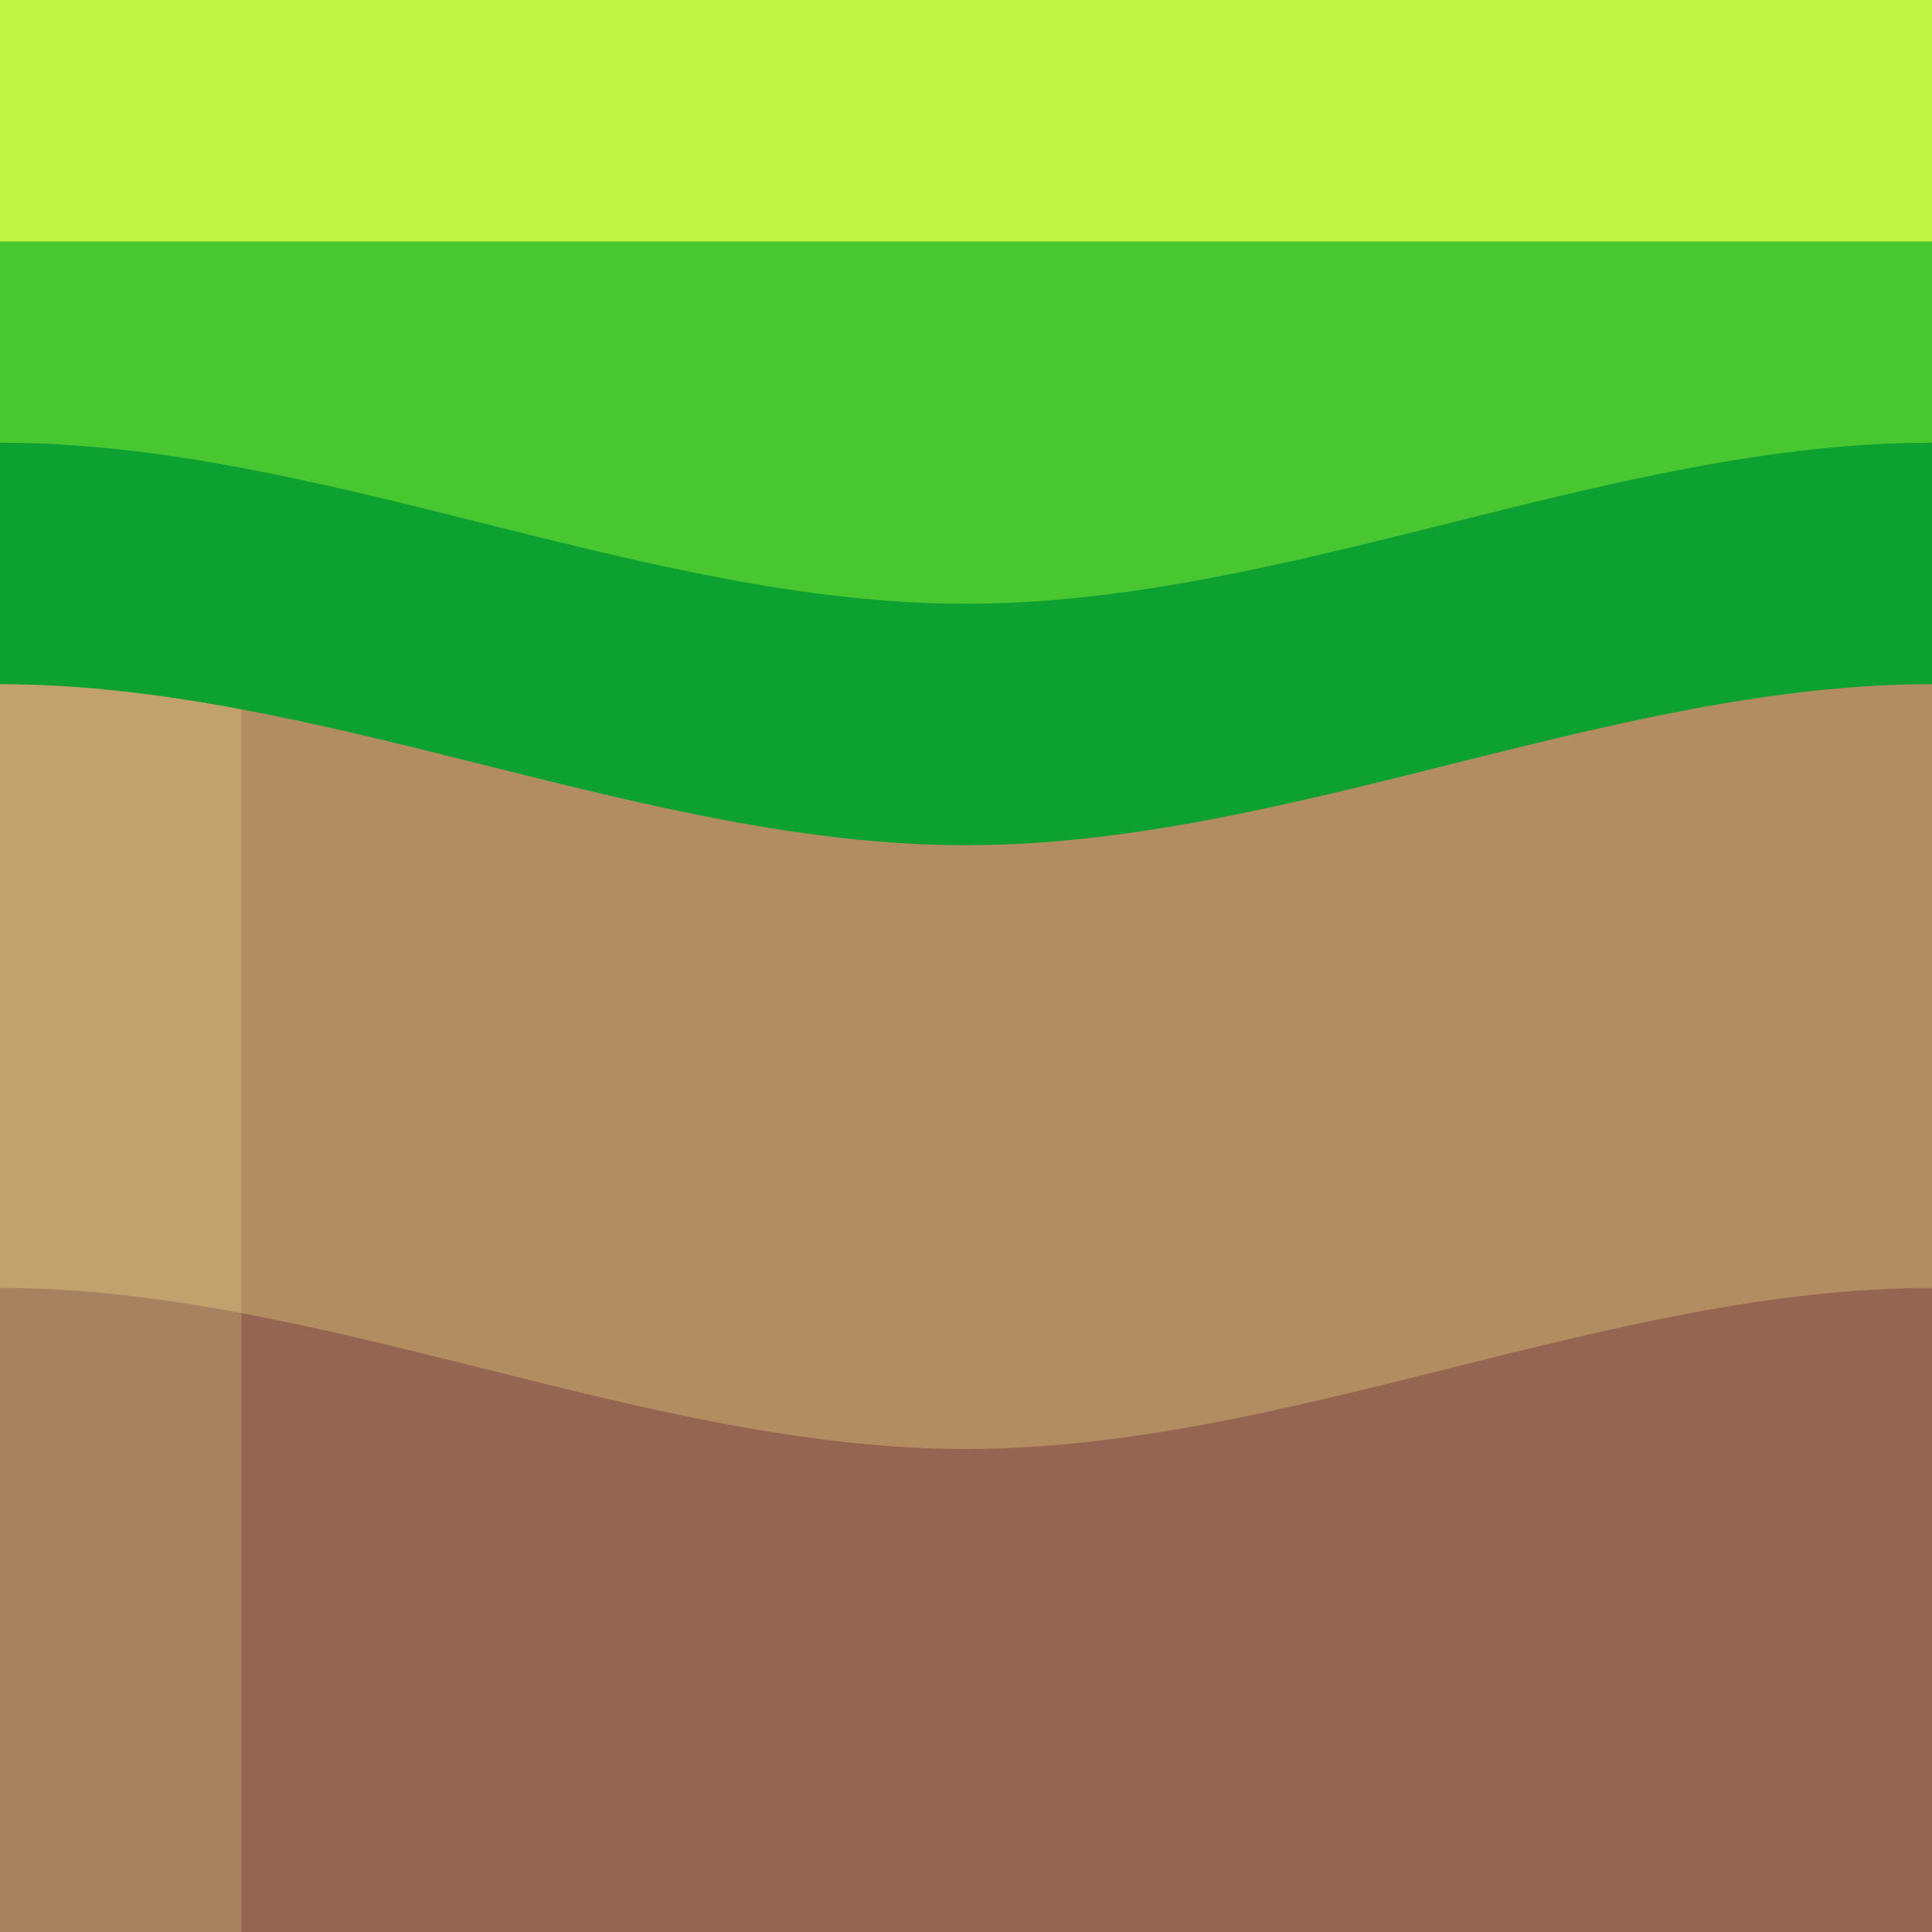
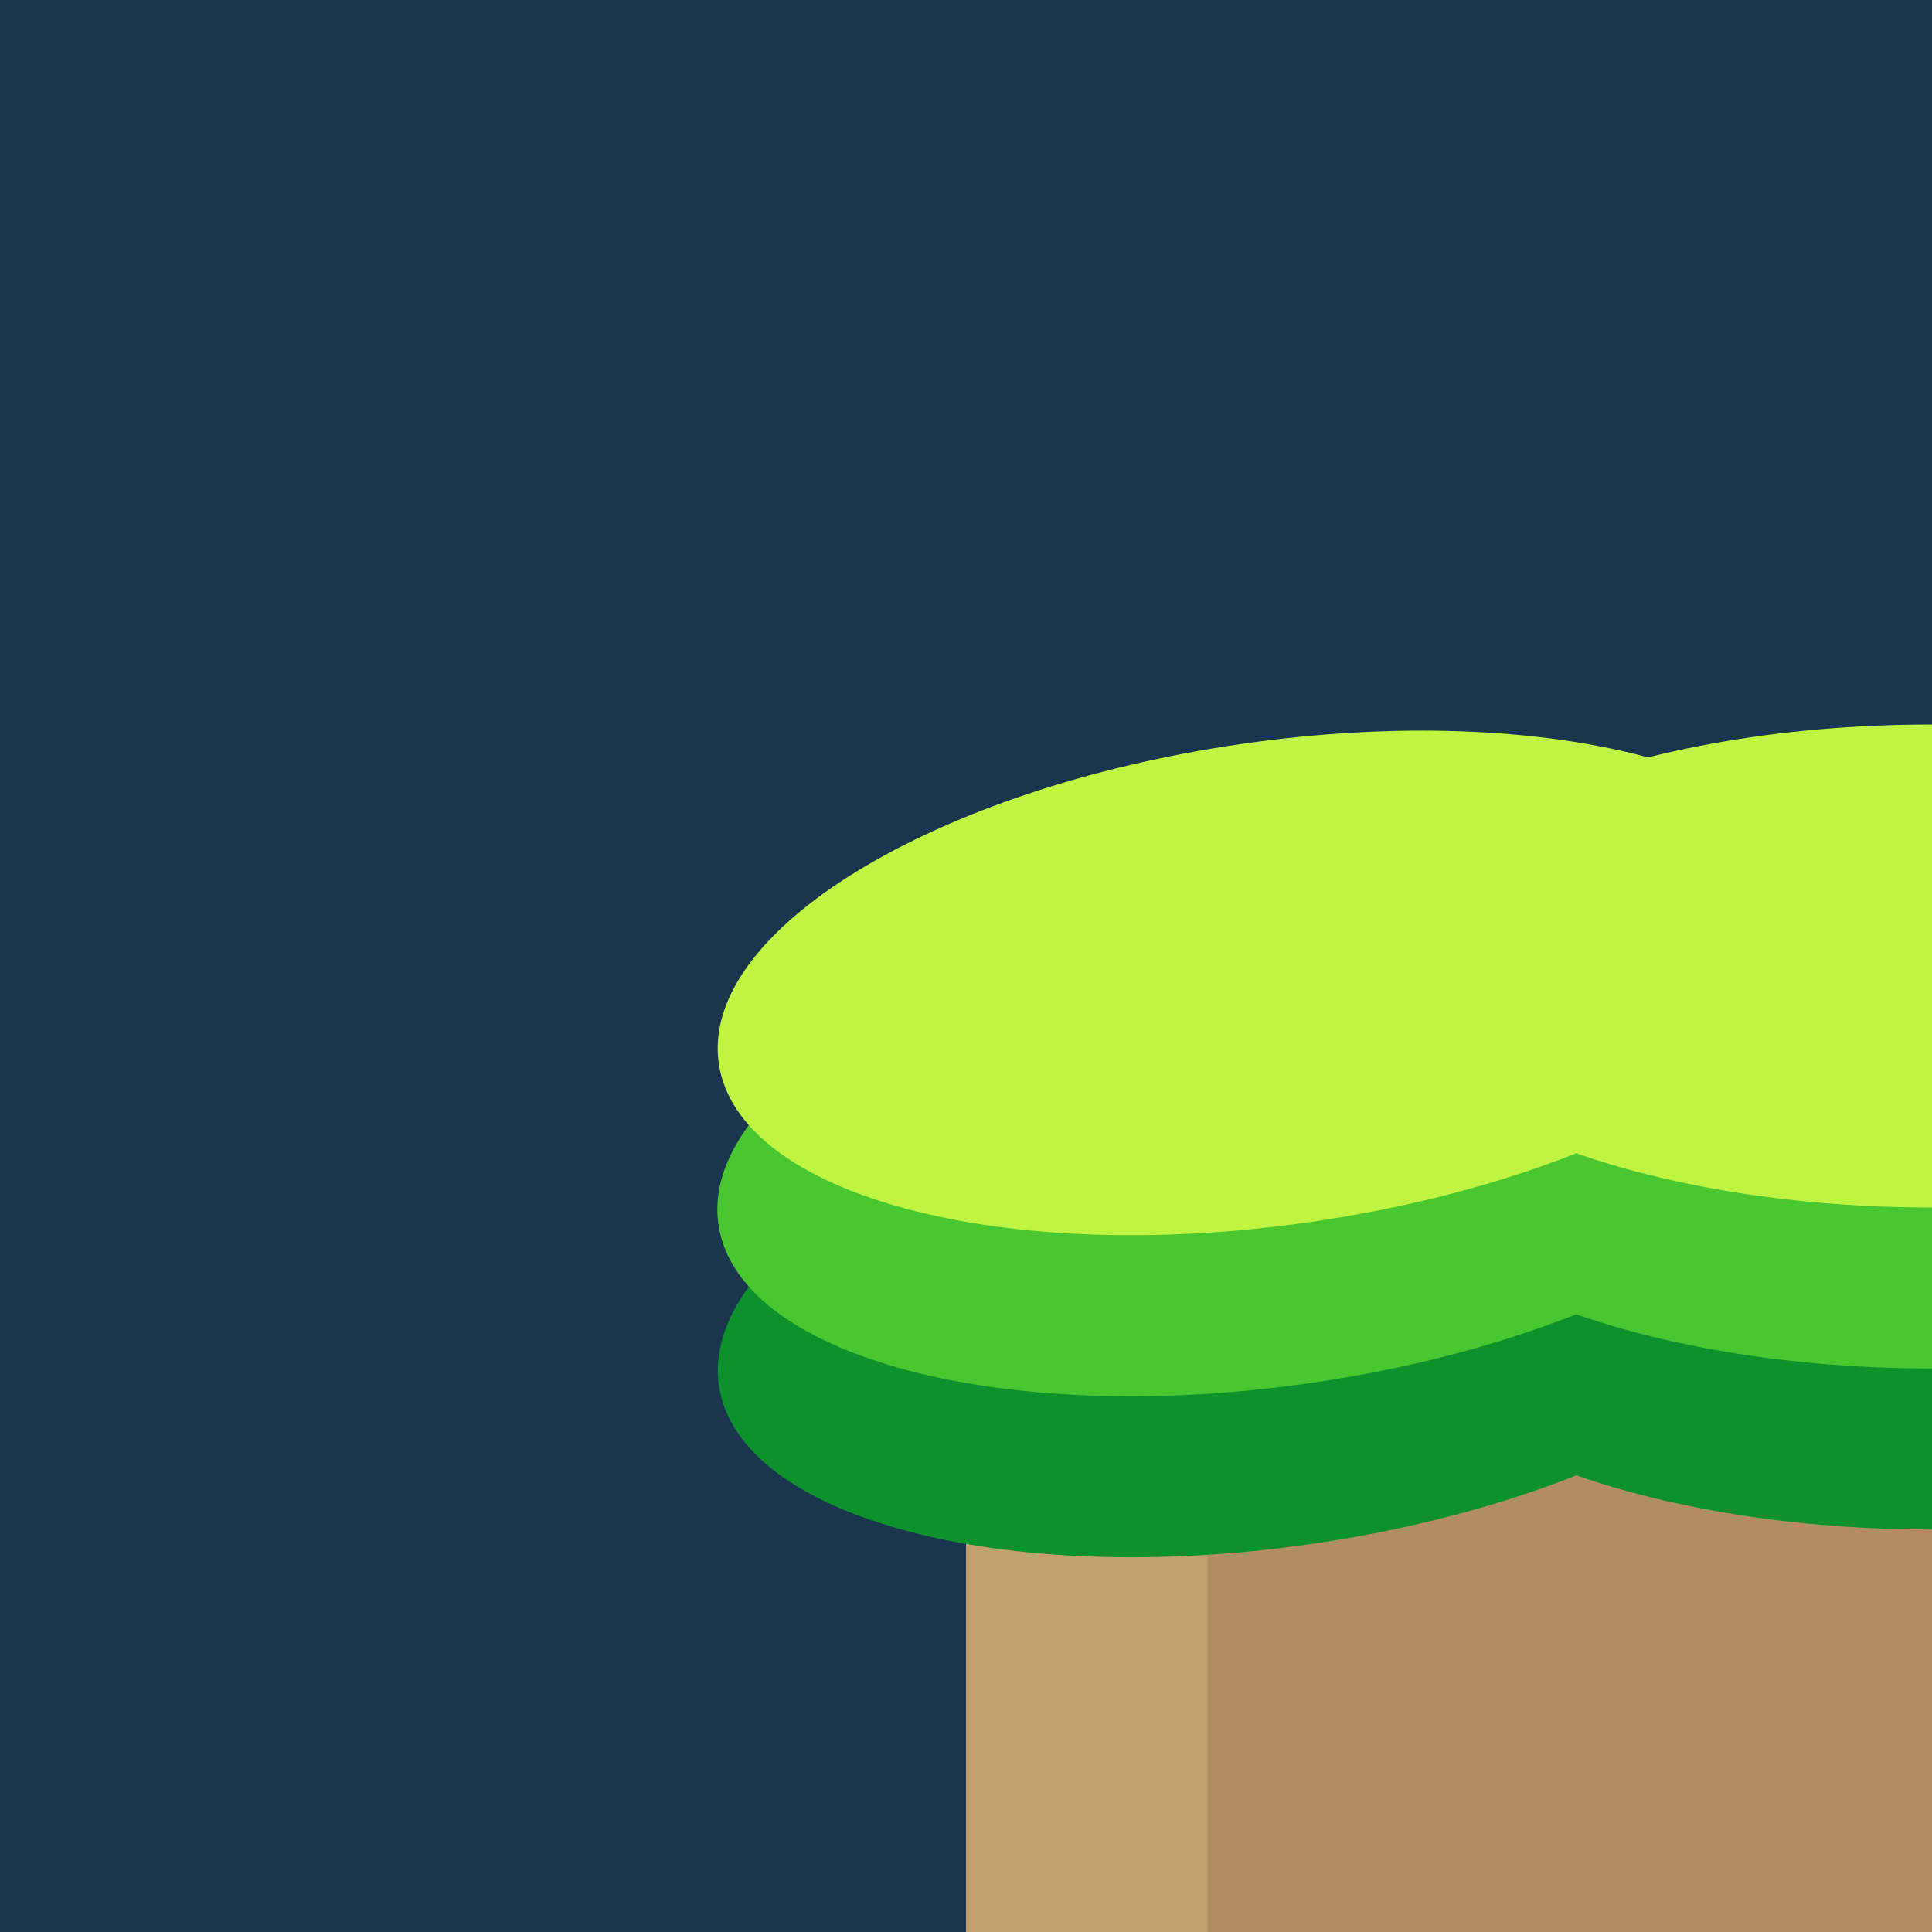
- <svg xmlns="http://www.w3.org/2000/svg" version="1.1" viewBox="0 0 8 8">
-   <g>
-     <rect x="-1" y="-1" width="10" height="10" fill="#946651" />
-     <path d="m-4 2c1.333 0 2.667-0.667 4-0.667 1.333 0 2.667 0.667 4 0.667s2.667-0.667 4-0.667c1.333 0 2.667 0.667 4 0.667v4c-1.333 0-2.667-0.667-4-0.667-1.333 0-2.667 0.667-4 0.667s-2.667-0.667-4-0.667c-1.333 0-2.667 0.667-4 0.667z" fill="#b38d62" />
-   </g>
-   <rect x="-1" y="-1" width="2" height="10" fill="#ffffab" fill-opacity=".18" />
-   <g>
-     <path transform="translate(0,-16)" d="m-4 15h16v4.5c-1.333 0-2.667-0.667-4-0.667-1.333 0-2.667 0.667-4 0.667s-2.667-0.667-4-0.667c-1.333 0-2.667 0.667-4 0.667z" fill="#0da132" />
-     <path transform="translate(0,-16)" d="m-4 15h16v3.5c-1.333 0-2.667-0.667-4-0.667-1.333 0-2.667 0.667-4 0.667s-2.667-0.667-4-0.667c-1.333 0-2.667 0.667-4 0.667z" fill="#49c730" />
-     <rect x="-1" y="-1" width="10" height="2" fill="#bff542" />
-   </g>
+ <svg xmlns="http://www.w3.org/2000/svg" version="1.1" viewBox="0 0 24 24">
+   <rect x="-1" y="-1" width="26" height="26" fill="#1a364e" />
+   <rect x="12" y="12" width="13" height="13" fill="#b38d62" />
+   <rect x="12" y="12" width="3" height="13" fill="#c1a26e" />
+   <ellipse transform="rotate(-8.213)" cx="13.38" cy="18.31" rx="7" ry="3" fill="#0d912c" />
+   <ellipse cx="24" cy="16" rx="7" ry="3" fill="#0d912c" />
+   <ellipse transform="rotate(-8.213)" cx="13.66" cy="16.33" rx="7" ry="3" fill="#49c730" />
+   <ellipse cx="24" cy="14" rx="7" ry="3" fill="#49c730" />
+   <ellipse transform="rotate(-8.213)" cx="13.95" cy="14.35" rx="7" ry="3" fill="#bff542" />
+   <ellipse cx="24" cy="12" rx="7" ry="3" fill="#bff542" />
</svg>
